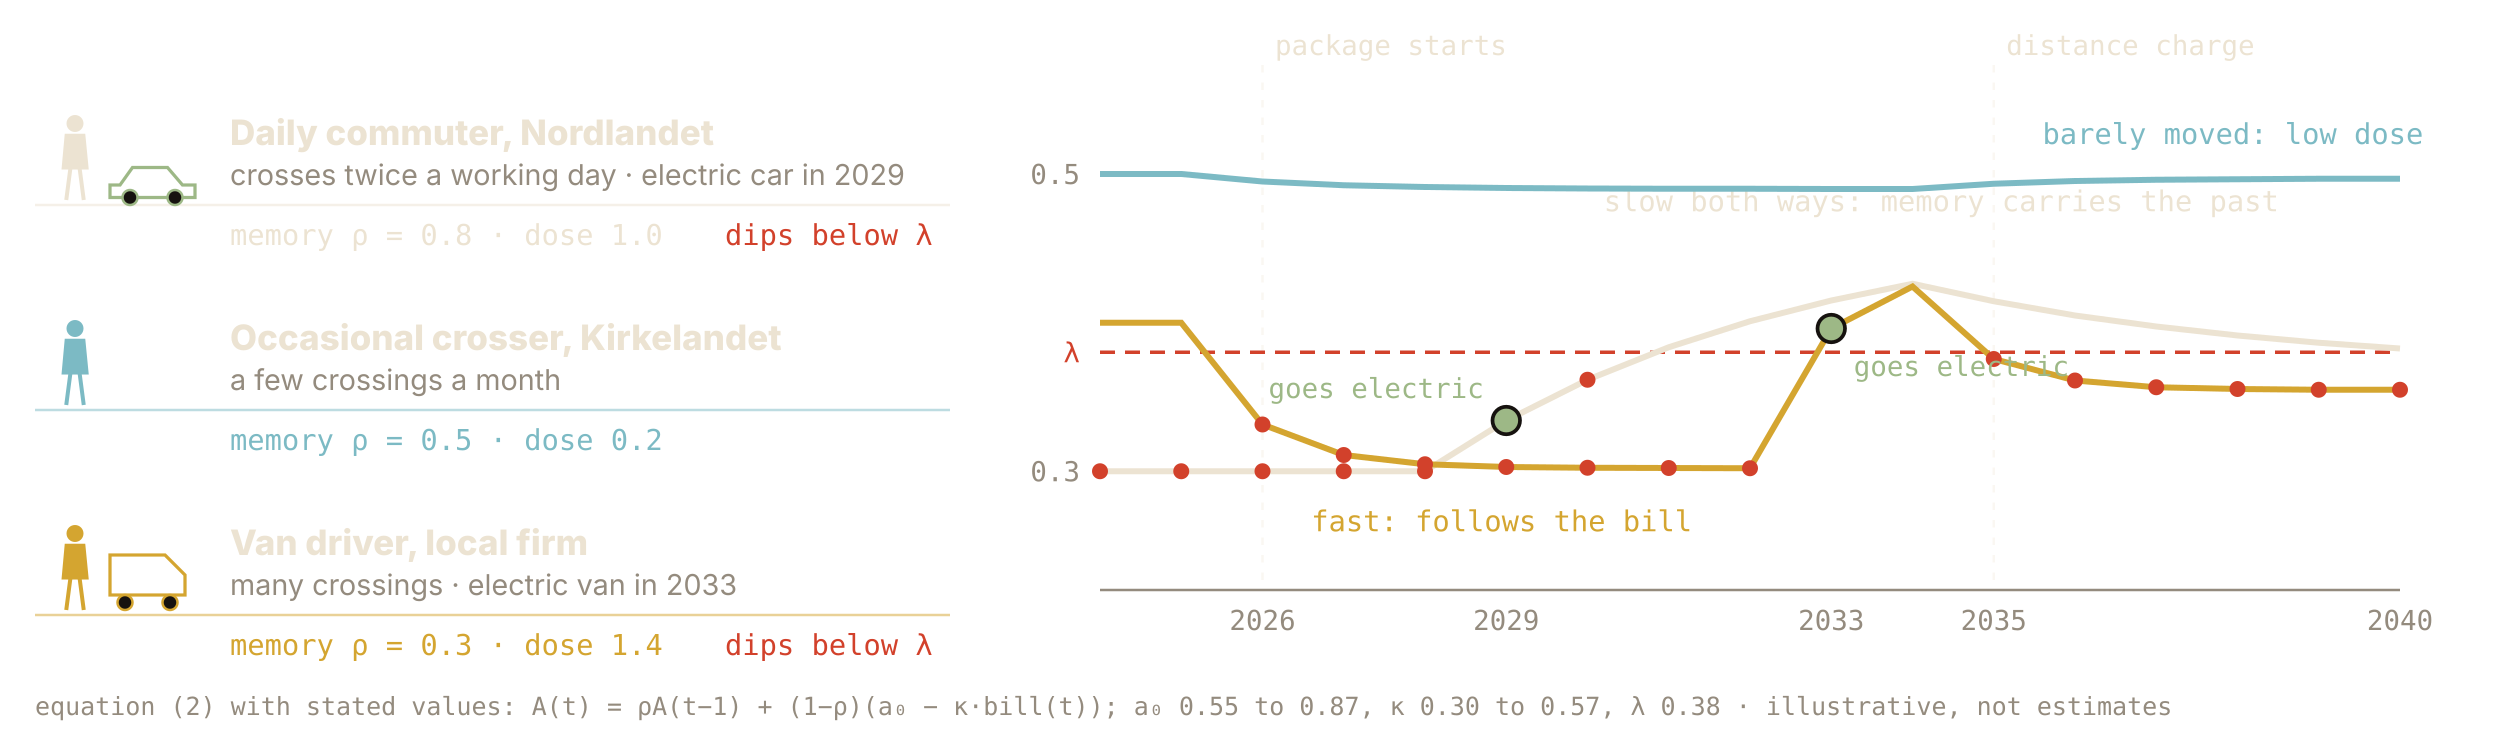
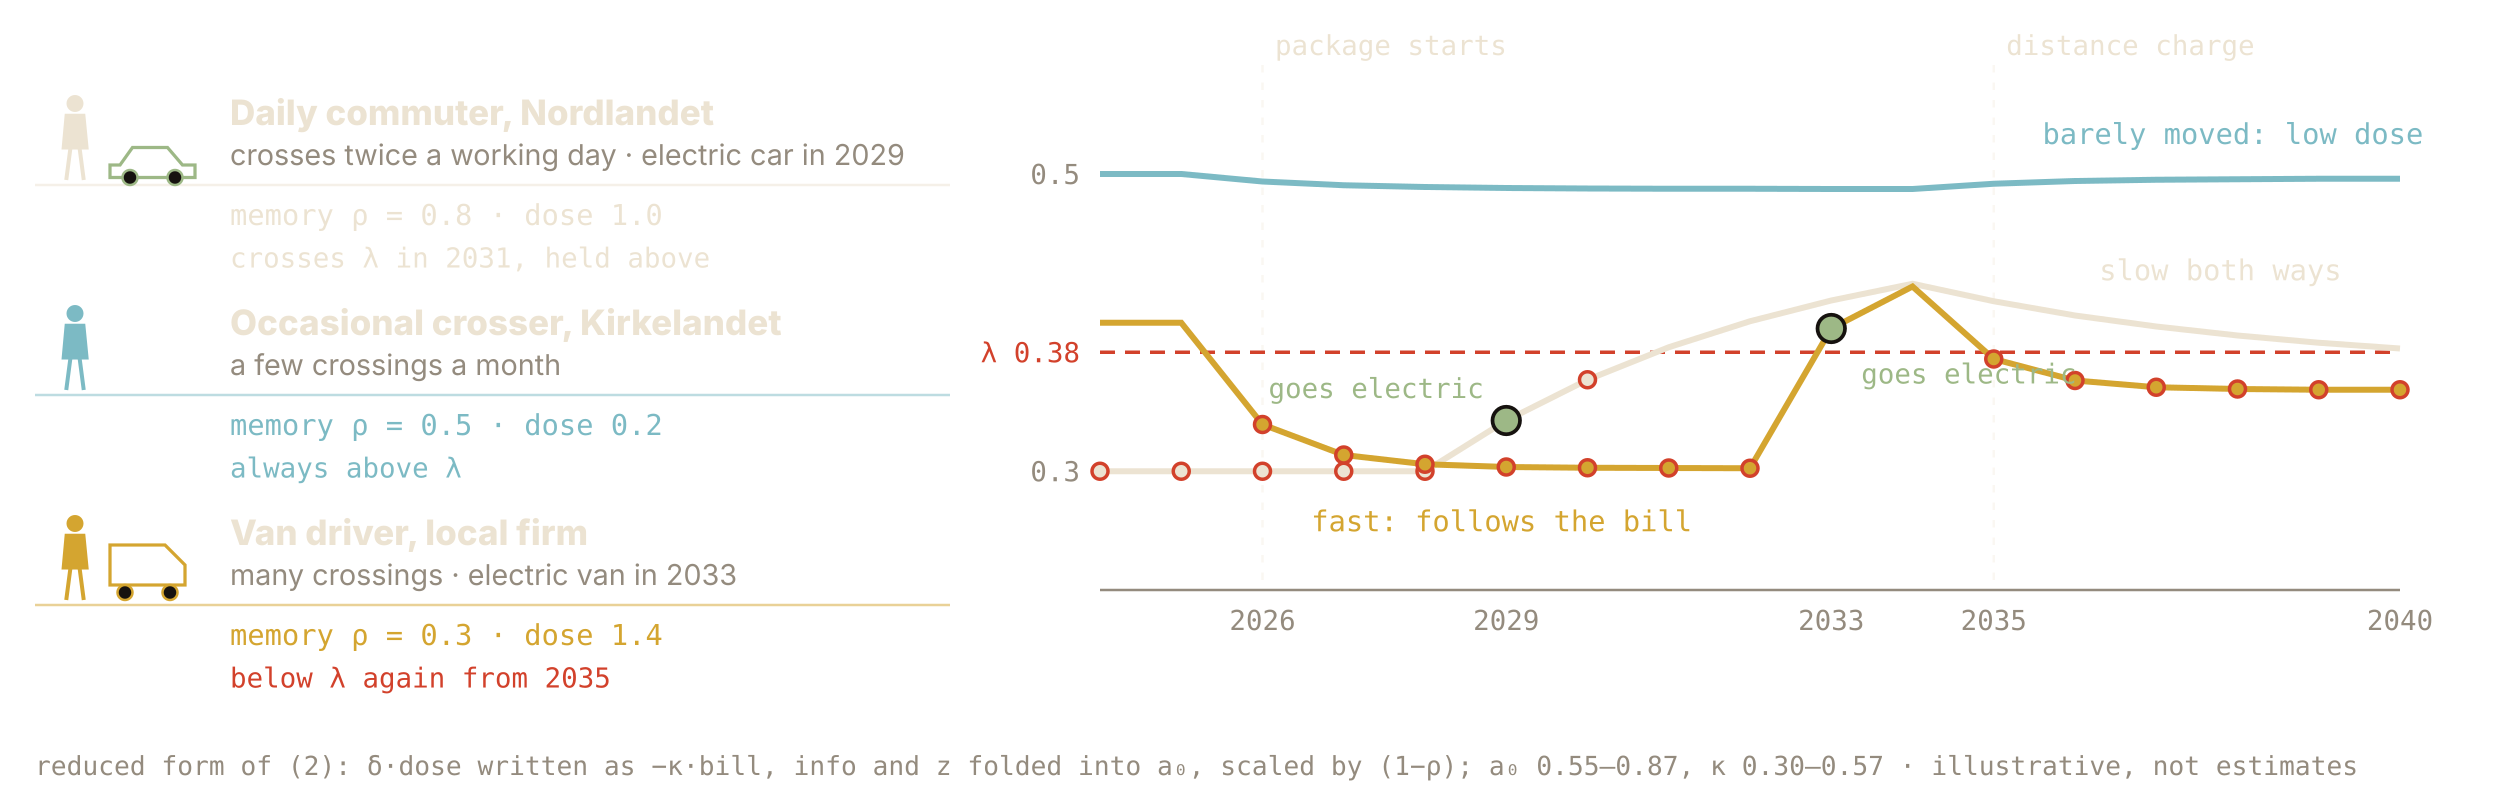
- <svg xmlns="http://www.w3.org/2000/svg" viewBox="0 0 1000 300" role="img" aria-label="Three people, same instruments, acceptance moving at the speed of memory">
+ <svg xmlns="http://www.w3.org/2000/svg" viewBox="0 0 1000 316" role="img" aria-label="Three people, same instruments, acceptance moving at the speed of memory">
  <line x1="505.0" y1="26" x2="505.0" y2="236" stroke="#ECE3D2" stroke-opacity=".3" stroke-dasharray="3 4" />
  <text x="510.0" y="22" font-family="Roboto Mono,monospace" font-size="11" fill="#ECE3D2">package starts</text>
  <line x1="797.5" y1="26" x2="797.5" y2="236" stroke="#ECE3D2" stroke-opacity=".3" stroke-dasharray="3 4" />
  <text x="802.5" y="22" font-family="Roboto Mono,monospace" font-size="11" fill="#ECE3D2">distance charge</text>
  <line x1="440" y1="140.9" x2="960" y2="140.9" stroke="#D2412B" stroke-width="1.4" stroke-dasharray="6 4" />
-   <text x="432" y="144.9" font-family="Roboto Mono,monospace" font-size="11" fill="#D2412B" text-anchor="end">λ</text>
+   <text x="432" y="144.9" font-family="Roboto Mono,monospace" font-size="11" fill="#D2412B" text-anchor="end">λ 0.38</text>
  <line x1="440" y1="236" x2="960" y2="236" stroke="#948B7E" />
  <text x="505.0" y="252" font-family="Roboto Mono,monospace" font-size="11" fill="#948B7E" text-anchor="middle">2026</text>
  <text x="602.5" y="252" font-family="Roboto Mono,monospace" font-size="11" fill="#948B7E" text-anchor="middle">2029</text>
  <text x="732.5" y="252" font-family="Roboto Mono,monospace" font-size="11" fill="#948B7E" text-anchor="middle">2033</text>
  <text x="797.5" y="252" font-family="Roboto Mono,monospace" font-size="11" fill="#948B7E" text-anchor="middle">2035</text>
  <text x="960.0" y="252" font-family="Roboto Mono,monospace" font-size="11" fill="#948B7E" text-anchor="middle">2040</text>
  <text x="432" y="73.6" font-family="Roboto Mono,monospace" font-size="11" fill="#948B7E" text-anchor="end">0.5</text>
  <text x="432" y="192.5" font-family="Roboto Mono,monospace" font-size="11" fill="#948B7E" text-anchor="end">0.3</text>
  <polyline points="440.0,188.5 472.5,188.5 505.0,188.5 537.5,188.5 570.0,188.5 602.5,168.2 635.0,151.9 667.5,138.9 700.0,128.5 732.5,120.2 765.0,113.5 797.5,120.5 830.0,126.2 862.5,130.6 895.0,134.2 927.5,137.1 960.0,139.4" fill="none" stroke="#ECE3D2" stroke-width="2.4" />
-   <circle cx="440.0" cy="188.5" r="3.2" fill="#D2412B" />
-   <circle cx="472.5" cy="188.5" r="3.2" fill="#D2412B" />
-   <circle cx="505.0" cy="188.5" r="3.2" fill="#D2412B" />
-   <circle cx="537.5" cy="188.5" r="3.2" fill="#D2412B" />
-   <circle cx="570.0" cy="188.5" r="3.2" fill="#D2412B" />
-   <circle cx="602.5" cy="168.2" r="3.2" fill="#D2412B" />
-   <circle cx="635.0" cy="151.9" r="3.2" fill="#D2412B" />
+   <circle cx="440.0" cy="188.5" r="3.2" fill="#ECE3D2" stroke="#D2412B" stroke-width="1.4" />
+   <circle cx="472.5" cy="188.5" r="3.2" fill="#ECE3D2" stroke="#D2412B" stroke-width="1.4" />
+   <circle cx="505.0" cy="188.5" r="3.2" fill="#ECE3D2" stroke="#D2412B" stroke-width="1.4" />
+   <circle cx="537.5" cy="188.5" r="3.2" fill="#ECE3D2" stroke="#D2412B" stroke-width="1.4" />
+   <circle cx="570.0" cy="188.5" r="3.2" fill="#ECE3D2" stroke="#D2412B" stroke-width="1.4" />
+   <circle cx="602.5" cy="168.2" r="3.2" fill="#ECE3D2" stroke="#D2412B" stroke-width="1.4" />
+   <circle cx="635.0" cy="151.9" r="3.2" fill="#ECE3D2" stroke="#D2412B" stroke-width="1.4" />
  <circle cx="602.5" cy="168.2" r="5.5" fill="#9DB886" stroke="#16120F" stroke-width="1.5" />
  <text x="593.5" y="159.2" font-family="Roboto Mono,monospace" font-size="11" fill="#9DB886" text-anchor="end">goes electric</text>
-   <text x="641.5" y="84.5" font-family="Roboto Mono,monospace" font-size="11.5" fill="#ECE3D2">slow both ways: memory carries the past</text>
-   <line x1="14" y1="82" x2="380" y2="82" stroke="#ECE3D2" stroke-opacity=".5" />
-   <circle cx="30" cy="49.4" r="3.4" fill="#ECE3D2" />
-   <path d="M25.9,53.5 h8.2 l1.4,14.3 h-10.9 z" fill="#ECE3D2" />
-   <line x1="28.5" y1="64.7" x2="26.5" y2="80" stroke="#ECE3D2" stroke-width="1.6" />
-   <line x1="31.5" y1="64.7" x2="33.5" y2="80" stroke="#ECE3D2" stroke-width="1.6" />
-   <path d="M44,74 h4 l5,-7 h14 l6,7 h5 v5 h-34 z" fill="none" stroke="#9DB886" stroke-width="1.3" />
-   <circle cx="52" cy="79" r="3" fill="#16120F" stroke="#9DB886" />
-   <circle cx="70" cy="79" r="3" fill="#16120F" stroke="#9DB886" />
-   <text x="92" y="58" font-family="Inter,sans-serif" font-weight="800" font-size="14" fill="#ECE3D2">Daily commuter, Nordlandet</text>
-   <text x="92" y="74" font-family="Inter,sans-serif" font-size="11.5" fill="#948B7E">crosses twice a working day · electric car in 2029</text>
-   <text x="92" y="98" font-family="Roboto Mono,monospace" font-size="11.5" fill="#ECE3D2">memory ρ = 0.8 · dose 1.0</text>
-   <text x="290" y="98" font-family="Roboto Mono,monospace" font-size="11.5" fill="#D2412B">dips below λ</text>
+   <text x="839.7" y="112.1" font-family="Roboto Mono,monospace" font-size="11.5" fill="#ECE3D2">slow both ways</text>
+   <line x1="14" y1="74" x2="380" y2="74" stroke="#ECE3D2" stroke-opacity=".5" />
+   <circle cx="30" cy="41.4" r="3.4" fill="#ECE3D2" />
+   <path d="M25.9,45.5 h8.2 l1.4,14.3 h-10.9 z" fill="#ECE3D2" />
+   <line x1="28.5" y1="56.7" x2="26.5" y2="72" stroke="#ECE3D2" stroke-width="1.6" />
+   <line x1="31.5" y1="56.7" x2="33.5" y2="72" stroke="#ECE3D2" stroke-width="1.6" />
+   <path d="M44,66 h4 l5,-7 h14 l6,7 h5 v5 h-34 z" fill="none" stroke="#9DB886" stroke-width="1.3" />
+   <circle cx="52" cy="71" r="3" fill="#16120F" stroke="#9DB886" />
+   <circle cx="70" cy="71" r="3" fill="#16120F" stroke="#9DB886" />
+   <text x="92" y="50" font-family="Inter,sans-serif" font-weight="800" font-size="14" fill="#ECE3D2">Daily commuter, Nordlandet</text>
+   <text x="92" y="66" font-family="Inter,sans-serif" font-size="11.5" fill="#948B7E">crosses twice a working day · electric car in 2029</text>
+   <text x="92" y="90" font-family="Roboto Mono,monospace" font-size="11.5" fill="#ECE3D2">memory ρ = 0.8 · dose 1.0</text>
+   <text x="92" y="107" font-family="Roboto Mono,monospace" font-size="11" fill="#ECE3D2">crosses λ in 2031, held above</text>
  <polyline points="440.0,69.6 472.5,69.6 505.0,72.6 537.5,74.1 570.0,74.8 602.5,75.2 635.0,75.4 667.5,75.5 700.0,75.5 732.5,75.6 765.0,75.6 797.5,73.5 830.0,72.4 862.5,71.9 895.0,71.7 927.5,71.5 960.0,71.5" fill="none" stroke="#7CBAC4" stroke-width="2.4" />
  <text x="817.0" y="57.6" font-family="Roboto Mono,monospace" font-size="11.5" fill="#7CBAC4">barely moved: low dose</text>
-   <line x1="14" y1="164" x2="380" y2="164" stroke="#7CBAC4" stroke-opacity=".5" />
-   <circle cx="30" cy="131.4" r="3.4" fill="#7CBAC4" />
-   <path d="M25.9,135.5 h8.2 l1.4,14.3 h-10.9 z" fill="#7CBAC4" />
-   <line x1="28.5" y1="146.7" x2="26.5" y2="162" stroke="#7CBAC4" stroke-width="1.6" />
-   <line x1="31.5" y1="146.7" x2="33.5" y2="162" stroke="#7CBAC4" stroke-width="1.6" />
-   <text x="92" y="140" font-family="Inter,sans-serif" font-weight="800" font-size="14" fill="#ECE3D2">Occasional crosser, Kirkelandet</text>
-   <text x="92" y="156" font-family="Inter,sans-serif" font-size="11.5" fill="#948B7E">a few crossings a month</text>
-   <text x="92" y="180" font-family="Roboto Mono,monospace" font-size="11.5" fill="#7CBAC4">memory ρ = 0.5 · dose 0.2</text>
+   <line x1="14" y1="158" x2="380" y2="158" stroke="#7CBAC4" stroke-opacity=".5" />
+   <circle cx="30" cy="125.4" r="3.4" fill="#7CBAC4" />
+   <path d="M25.9,129.5 h8.2 l1.4,14.3 h-10.9 z" fill="#7CBAC4" />
+   <line x1="28.5" y1="140.7" x2="26.5" y2="156" stroke="#7CBAC4" stroke-width="1.6" />
+   <line x1="31.5" y1="140.7" x2="33.5" y2="156" stroke="#7CBAC4" stroke-width="1.6" />
+   <text x="92" y="134" font-family="Inter,sans-serif" font-weight="800" font-size="14" fill="#ECE3D2">Occasional crosser, Kirkelandet</text>
+   <text x="92" y="150" font-family="Inter,sans-serif" font-size="11.5" fill="#948B7E">a few crossings a month</text>
+   <text x="92" y="174" font-family="Roboto Mono,monospace" font-size="11.5" fill="#7CBAC4">memory ρ = 0.5 · dose 0.2</text>
+   <text x="92" y="191" font-family="Roboto Mono,monospace" font-size="11" fill="#7CBAC4">always above λ</text>
  <polyline points="440.0,129.1 472.5,129.1 505.0,169.8 537.5,182.0 570.0,185.7 602.5,186.8 635.0,187.1 667.5,187.2 700.0,187.3 732.5,131.4 765.0,114.6 797.5,143.6 830.0,152.2 862.5,154.9 895.0,155.6 927.5,155.9 960.0,155.9" fill="none" stroke="#D4A530" stroke-width="2.4" />
-   <circle cx="505.0" cy="169.8" r="3.2" fill="#D2412B" />
-   <circle cx="537.5" cy="182.0" r="3.2" fill="#D2412B" />
-   <circle cx="570.0" cy="185.7" r="3.2" fill="#D2412B" />
-   <circle cx="602.5" cy="186.8" r="3.2" fill="#D2412B" />
-   <circle cx="635.0" cy="187.1" r="3.2" fill="#D2412B" />
-   <circle cx="667.5" cy="187.2" r="3.2" fill="#D2412B" />
-   <circle cx="700.0" cy="187.3" r="3.2" fill="#D2412B" />
-   <circle cx="797.5" cy="143.6" r="3.2" fill="#D2412B" />
-   <circle cx="830.0" cy="152.2" r="3.2" fill="#D2412B" />
-   <circle cx="862.5" cy="154.9" r="3.2" fill="#D2412B" />
-   <circle cx="895.0" cy="155.6" r="3.2" fill="#D2412B" />
-   <circle cx="927.5" cy="155.9" r="3.2" fill="#D2412B" />
-   <circle cx="960.0" cy="155.9" r="3.2" fill="#D2412B" />
+   <circle cx="505.0" cy="169.8" r="3.2" fill="#D4A530" stroke="#D2412B" stroke-width="1.4" />
+   <circle cx="537.5" cy="182.0" r="3.2" fill="#D4A530" stroke="#D2412B" stroke-width="1.4" />
+   <circle cx="570.0" cy="185.7" r="3.2" fill="#D4A530" stroke="#D2412B" stroke-width="1.4" />
+   <circle cx="602.5" cy="186.8" r="3.2" fill="#D4A530" stroke="#D2412B" stroke-width="1.4" />
+   <circle cx="635.0" cy="187.1" r="3.2" fill="#D4A530" stroke="#D2412B" stroke-width="1.4" />
+   <circle cx="667.5" cy="187.2" r="3.2" fill="#D4A530" stroke="#D2412B" stroke-width="1.4" />
+   <circle cx="700.0" cy="187.3" r="3.2" fill="#D4A530" stroke="#D2412B" stroke-width="1.4" />
+   <circle cx="797.5" cy="143.6" r="3.2" fill="#D4A530" stroke="#D2412B" stroke-width="1.4" />
+   <circle cx="830.0" cy="152.2" r="3.2" fill="#D4A530" stroke="#D2412B" stroke-width="1.4" />
+   <circle cx="862.5" cy="154.9" r="3.2" fill="#D4A530" stroke="#D2412B" stroke-width="1.4" />
+   <circle cx="895.0" cy="155.6" r="3.2" fill="#D4A530" stroke="#D2412B" stroke-width="1.4" />
+   <circle cx="927.5" cy="155.9" r="3.2" fill="#D4A530" stroke="#D2412B" stroke-width="1.4" />
+   <circle cx="960.0" cy="155.9" r="3.2" fill="#D4A530" stroke="#D2412B" stroke-width="1.4" />
  <circle cx="732.5" cy="131.4" r="5.5" fill="#9DB886" stroke="#16120F" stroke-width="1.5" />
-   <text x="741.5" y="150.4" font-family="Roboto Mono,monospace" font-size="11" fill="#9DB886" text-anchor="start">goes electric</text>
+   <text x="744.5" y="153.4" font-family="Roboto Mono,monospace" font-size="11" fill="#9DB886" text-anchor="start">goes electric</text>
  <text x="524.5" y="212.5" font-family="Roboto Mono,monospace" font-size="11.5" fill="#D4A530">fast: follows the bill</text>
-   <line x1="14" y1="246" x2="380" y2="246" stroke="#D4A530" stroke-opacity=".5" />
-   <circle cx="30" cy="213.4" r="3.4" fill="#D4A530" />
-   <path d="M25.9,217.5 h8.2 l1.4,14.3 h-10.9 z" fill="#D4A530" />
-   <line x1="28.5" y1="228.7" x2="26.5" y2="244" stroke="#D4A530" stroke-width="1.6" />
-   <line x1="31.5" y1="228.7" x2="33.5" y2="244" stroke="#D4A530" stroke-width="1.6" />
-   <path d="M44,238 v-16 h22 l8,8 v8 z" fill="none" stroke="#D4A530" stroke-width="1.3" />
-   <circle cx="50" cy="241" r="3" fill="#16120F" stroke="#D4A530" />
-   <circle cx="68" cy="241" r="3" fill="#16120F" stroke="#D4A530" />
-   <text x="92" y="222" font-family="Inter,sans-serif" font-weight="800" font-size="14" fill="#ECE3D2">Van driver, local firm</text>
-   <text x="92" y="238" font-family="Inter,sans-serif" font-size="11.5" fill="#948B7E">many crossings · electric van in 2033</text>
-   <text x="92" y="262" font-family="Roboto Mono,monospace" font-size="11.5" fill="#D4A530">memory ρ = 0.3 · dose 1.4</text>
-   <text x="290" y="262" font-family="Roboto Mono,monospace" font-size="11.5" fill="#D2412B">dips below λ</text>
-   <text x="14" y="286" font-family="Roboto Mono,monospace" font-size="10" fill="#948B7E">equation (2) with stated values: A(t) = ρA(t−1) + (1−ρ)(a₀ − κ·bill(t)); a₀ 0.55 to 0.87, κ 0.30 to 0.57, λ 0.38 · illustrative, not estimates</text>
+   <line x1="14" y1="242" x2="380" y2="242" stroke="#D4A530" stroke-opacity=".5" />
+   <circle cx="30" cy="209.4" r="3.4" fill="#D4A530" />
+   <path d="M25.9,213.5 h8.2 l1.4,14.3 h-10.9 z" fill="#D4A530" />
+   <line x1="28.5" y1="224.7" x2="26.5" y2="240" stroke="#D4A530" stroke-width="1.6" />
+   <line x1="31.5" y1="224.7" x2="33.5" y2="240" stroke="#D4A530" stroke-width="1.6" />
+   <path d="M44,234 v-16 h22 l8,8 v8 z" fill="none" stroke="#D4A530" stroke-width="1.3" />
+   <circle cx="50" cy="237" r="3" fill="#16120F" stroke="#D4A530" />
+   <circle cx="68" cy="237" r="3" fill="#16120F" stroke="#D4A530" />
+   <text x="92" y="218" font-family="Inter,sans-serif" font-weight="800" font-size="14" fill="#ECE3D2">Van driver, local firm</text>
+   <text x="92" y="234" font-family="Inter,sans-serif" font-size="11.5" fill="#948B7E">many crossings · electric van in 2033</text>
+   <text x="92" y="258" font-family="Roboto Mono,monospace" font-size="11.5" fill="#D4A530">memory ρ = 0.3 · dose 1.4</text>
+   <text x="92" y="275" font-family="Roboto Mono,monospace" font-size="11" fill="#D2412B">below λ again from 2035</text>
+   <text x="14" y="310" font-family="Roboto Mono,monospace" font-size="10.5" fill="#948B7E">reduced form of (2): δ·dose written as −κ·bill, info and z folded into a₀, scaled by (1−ρ); a₀ 0.55–0.87, κ 0.30–0.57 · illustrative, not estimates</text>
</svg>
